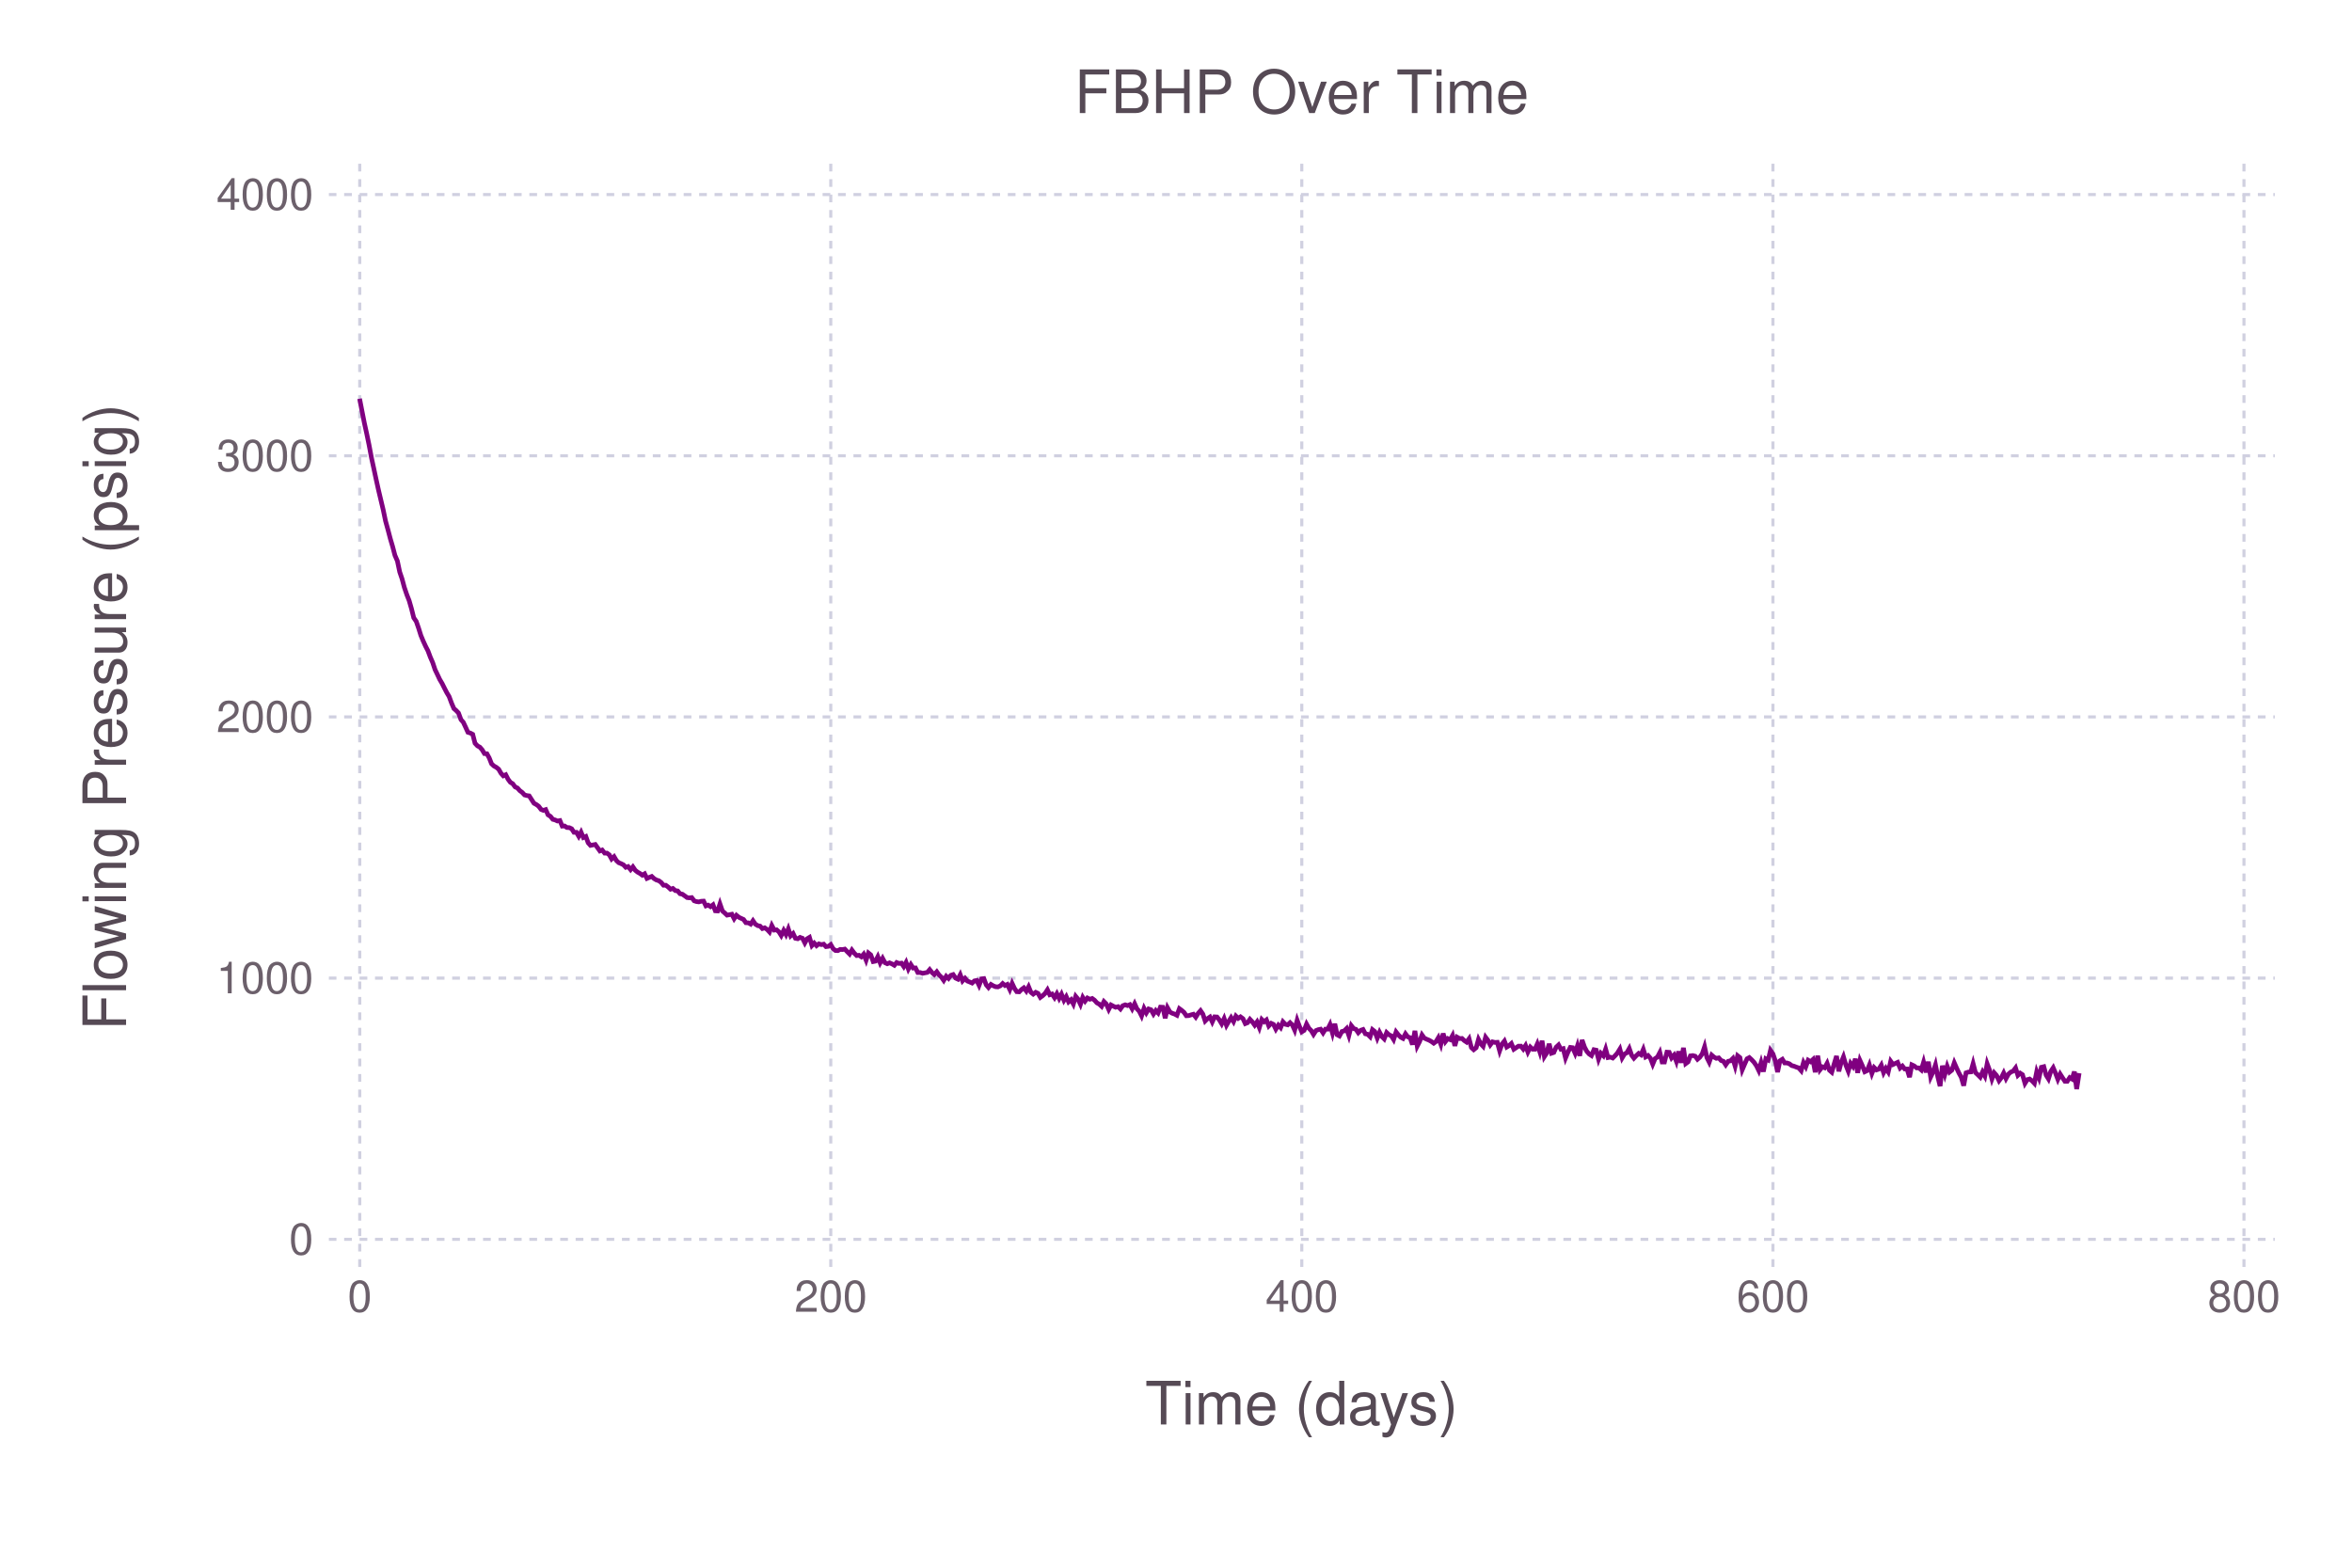
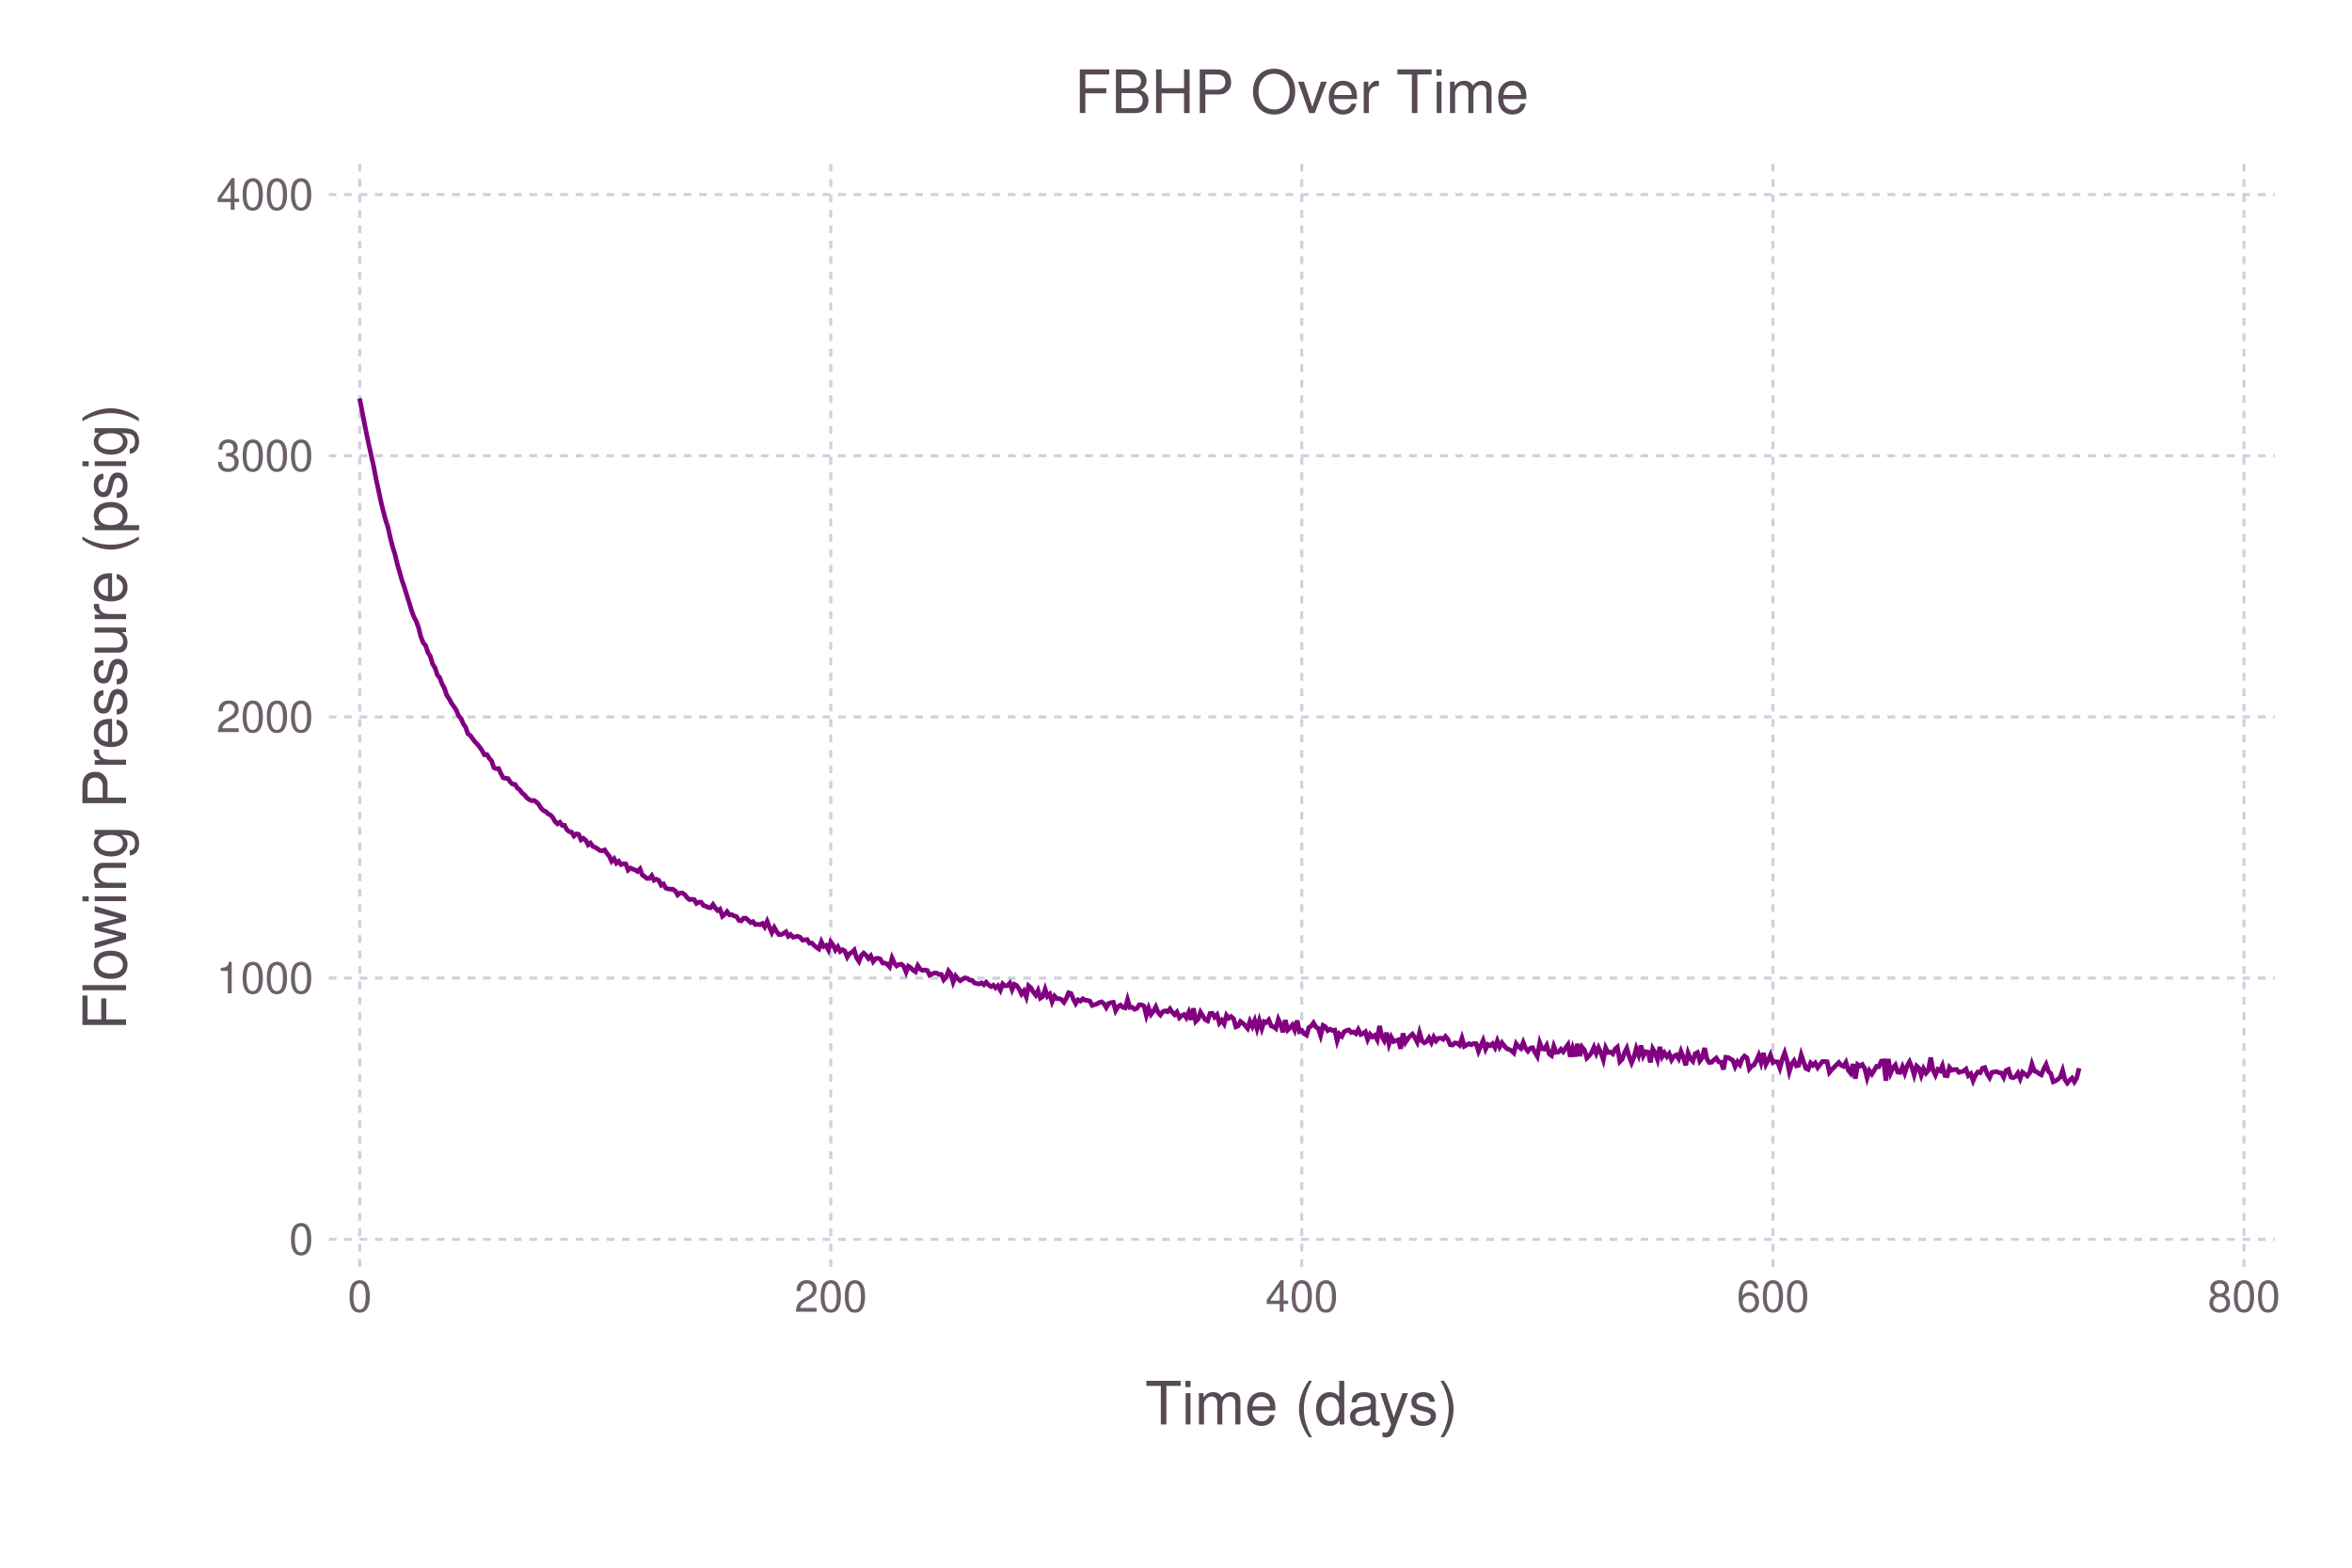
<svg xmlns="http://www.w3.org/2000/svg" version="1.2" width="152.4mm" height="101.6mm" viewBox="0 0 152.4 101.6" stroke="none" fill="#000000" stroke-width="0.3" font-size="3.88">
  <defs>
    <marker id="arrow" markerWidth="15" markerHeight="7" refX="5" refY="3.5" orient="auto" markerUnits="strokeWidth">
      <path d="M0,0 L15,3.5 L0,7 z" stroke="context-stroke" fill="context-stroke" />
    </marker>
  </defs>
-   <g class="plotroot xscalable yscalable" id="img-0f502152-1">
-     <g font-size="3.88" font-family="'PT Sans','Helvetica Neue','Helvetica',sans-serif" fill="#564A55" stroke="#000000" stroke-opacity="0.000" id="img-0f502152-2">
+   <g class="plotroot xscalable yscalable" id="img-2b57b8c0-1">
+     <g font-size="3.88" font-family="'PT Sans','Helvetica Neue','Helvetica',sans-serif" fill="#564A55" stroke="#000000" stroke-opacity="0.000" id="img-2b57b8c0-2">
      <g transform="translate(84.35,89.99)">
        <g class="primitive">
          <text text-anchor="middle" dy="0.6em">Time (days)</text>
        </g>
      </g>
    </g>
-     <g class="guide xlabels" font-size="2.82" font-family="'PT Sans Caption','Helvetica Neue','Helvetica',sans-serif" fill="#6C606B" id="img-0f502152-3">
+     <g class="guide xlabels" font-size="2.82" font-family="'PT Sans Caption','Helvetica Neue','Helvetica',sans-serif" fill="#6C606B" id="img-2b57b8c0-3">
      <g transform="translate(23.31,83.32)">
        <g class="primitive">
          <text text-anchor="middle" dy="0.6em">0</text>
        </g>
      </g>
      <g transform="translate(53.83,83.32)">
        <g class="primitive">
          <text text-anchor="middle" dy="0.6em">200</text>
        </g>
      </g>
      <g transform="translate(84.35,83.32)">
        <g class="primitive">
          <text text-anchor="middle" dy="0.6em">400</text>
        </g>
      </g>
      <g transform="translate(114.88,83.32)">
        <g class="primitive">
          <text text-anchor="middle" dy="0.6em">600</text>
        </g>
      </g>
      <g transform="translate(145.4,83.32)">
        <g class="primitive">
          <text text-anchor="middle" dy="0.6em">800</text>
        </g>
      </g>
    </g>
-     <g clip-path="url(#img-0f502152-4)">
-       <g id="img-0f502152-5">
-         <g pointer-events="visible" stroke-width="0.3" fill="#000000" fill-opacity="0.000" stroke="#000000" stroke-opacity="0.000" class="guide background" id="img-0f502152-6">
-           <g transform="translate(84.35,46.46)" id="img-0f502152-7">
+     <g clip-path="url(#img-2b57b8c0-4)">
+       <g id="img-2b57b8c0-5">
+         <g pointer-events="visible" stroke-width="0.3" fill="#000000" fill-opacity="0.000" stroke="#000000" stroke-opacity="0.000" class="guide background" id="img-2b57b8c0-6">
+           <g transform="translate(84.35,46.46)" id="img-2b57b8c0-7">
            <path d="M-63.05,-35.85 L 63.05 -35.85 63.05 35.85 -63.05 35.85 z" class="primitive" />
          </g>
        </g>
-         <g class="guide ygridlines xfixed" stroke-dasharray="0.5,0.5" stroke-width="0.2" stroke="#D0D0E0" id="img-0f502152-8">
-           <g transform="translate(84.35,80.32)" id="img-0f502152-9">
+         <g class="guide ygridlines xfixed" stroke-dasharray="0.5,0.5" stroke-width="0.2" stroke="#D0D0E0" id="img-2b57b8c0-8">
+           <g transform="translate(84.35,80.32)" id="img-2b57b8c0-9">
            <path fill="none" d="M-63.05,0 L 63.05 0" class="primitive" />
          </g>
-           <g transform="translate(84.35,63.39)" id="img-0f502152-10">
+           <g transform="translate(84.35,63.39)" id="img-2b57b8c0-10">
            <path fill="none" d="M-63.05,0 L 63.05 0" class="primitive" />
          </g>
-           <g transform="translate(84.35,46.46)" id="img-0f502152-11">
+           <g transform="translate(84.35,46.46)" id="img-2b57b8c0-11">
            <path fill="none" d="M-63.05,0 L 63.05 0" class="primitive" />
          </g>
-           <g transform="translate(84.35,29.54)" id="img-0f502152-12">
+           <g transform="translate(84.35,29.54)" id="img-2b57b8c0-12">
            <path fill="none" d="M-63.05,0 L 63.05 0" class="primitive" />
          </g>
-           <g transform="translate(84.35,12.61)" id="img-0f502152-13">
+           <g transform="translate(84.35,12.61)" id="img-2b57b8c0-13">
            <path fill="none" d="M-63.05,0 L 63.05 0" class="primitive" />
          </g>
        </g>
-         <g class="guide xgridlines yfixed" stroke-dasharray="0.5,0.5" stroke-width="0.2" stroke="#D0D0E0" id="img-0f502152-14">
-           <g transform="translate(23.31,46.46)" id="img-0f502152-15">
+         <g class="guide xgridlines yfixed" stroke-dasharray="0.5,0.5" stroke-width="0.2" stroke="#D0D0E0" id="img-2b57b8c0-14">
+           <g transform="translate(23.31,46.46)" id="img-2b57b8c0-15">
            <path fill="none" d="M0,-35.85 L 0 35.85" class="primitive" />
          </g>
-           <g transform="translate(53.83,46.46)" id="img-0f502152-16">
+           <g transform="translate(53.83,46.46)" id="img-2b57b8c0-16">
            <path fill="none" d="M0,-35.85 L 0 35.85" class="primitive" />
          </g>
-           <g transform="translate(84.35,46.46)" id="img-0f502152-17">
+           <g transform="translate(84.35,46.46)" id="img-2b57b8c0-17">
            <path fill="none" d="M0,-35.85 L 0 35.85" class="primitive" />
          </g>
-           <g transform="translate(114.88,46.46)" id="img-0f502152-18">
+           <g transform="translate(114.88,46.46)" id="img-2b57b8c0-18">
            <path fill="none" d="M0,-35.85 L 0 35.85" class="primitive" />
          </g>
-           <g transform="translate(145.4,46.46)" id="img-0f502152-19">
+           <g transform="translate(145.4,46.46)" id="img-2b57b8c0-19">
            <path fill="none" d="M0,-35.85 L 0 35.85" class="primitive" />
          </g>
        </g>
-         <g class="plotpanel" id="img-0f502152-20">
-           <g stroke-width="0.3" fill="#000000" fill-opacity="0.000" class="geometry" id="img-0f502152-21">
-             <g class="color_RGB{N0f8}(0.502,0.0,0.502)" stroke-dasharray="none" stroke="#800080" id="img-0f502152-22">
-               <g transform="translate(79.01,62.86)" id="img-0f502152-23">
-                 <path fill="none" d="M-55.71,-37.02 L -55.55 -36.2 -55.4 -35.44 -55.25 -34.76 -55.1 -34.04 -54.94 -33.19 -54.79 -32.5 -54.64 -31.8 -54.48 -31.08 -54.33 -30.45 -54.18 -29.82 -54.03 -29.1 -53.87 -28.52 -53.72 -27.95 -53.57 -27.44 -53.42 -26.87 -53.26 -26.5 -53.11 -25.79 -52.96 -25.35 -52.81 -24.79 -52.65 -24.32 -52.5 -23.94 -52.35 -23.42 -52.2 -22.82 -52.04 -22.59 -51.89 -22.16 -51.74 -21.68 -51.59 -21.32 -51.43 -20.97 -51.28 -20.68 -51.13 -20.28 -50.97 -19.91 -50.82 -19.46 -50.67 -19.15 -50.52 -18.83 -50.36 -18.56 -50.21 -18.26 -50.06 -17.97 -49.91 -17.72 -49.75 -17.29 -49.6 -16.94 -49.45 -16.81 -49.3 -16.65 -49.14 -16.22 -48.99 -16.05 -48.84 -15.73 -48.69 -15.4 -48.53 -15.35 -48.38 -15.27 -48.23 -14.69 -48.07 -14.52 -47.92 -14.44 -47.77 -14.27 -47.62 -14.02 -47.46 -14.01 -47.31 -13.74 -47.16 -13.36 -47.01 -13.22 -46.85 -13.13 -46.7 -13.01 -46.55 -12.75 -46.4 -12.58 -46.24 -12.65 -46.09 -12.36 -45.94 -12.16 -45.79 -12.07 -45.63 -11.86 -45.48 -11.79 -45.33 -11.62 -45.18 -11.51 -45.02 -11.34 -44.87 -11.3 -44.72 -11.28 -44.56 -11.03 -44.41 -10.8 -44.26 -10.72 -44.11 -10.61 -43.95 -10.4 -43.8 -10.34 -43.65 -10.39 -43.5 -10.05 -43.34 -9.95 -43.19 -9.76 -43.04 -9.72 -42.89 -9.65 -42.73 -9.68 -42.58 -9.32 -42.43 -9.33 -42.28 -9.23 -42.12 -9.22 -41.97 -9.15 -41.82 -8.92 -41.66 -8.92 -41.51 -8.66 -41.36 -8.93 -41.21 -8.58 -41.05 -8.65 -40.9 -8.24 -40.75 -8.07 -40.6 -8.1 -40.44 -8.13 -40.29 -7.92 -40.14 -7.71 -39.99 -7.77 -39.83 -7.57 -39.68 -7.57 -39.53 -7.46 -39.38 -7.19 -39.22 -7.34 -39.07 -7.09 -38.92 -6.95 -38.77 -6.89 -38.61 -6.81 -38.46 -6.65 -38.31 -6.7 -38.15 -6.5 -38 -6.68 -37.85 -6.46 -37.7 -6.34 -37.54 -6.25 -37.39 -6.14 -37.24 -6.23 -37.09 -5.93 -36.93 -6 -36.78 -6.06 -36.63 -5.92 -36.48 -5.83 -36.32 -5.78 -36.17 -5.67 -36.02 -5.49 -35.87 -5.49 -35.71 -5.37 -35.56 -5.23 -35.41 -5.28 -35.25 -5.14 -35.1 -5.12 -34.95 -4.94 -34.8 -4.91 -34.64 -4.8 -34.49 -4.69 -34.34 -4.67 -34.19 -4.69 -34.03 -4.48 -33.88 -4.43 -33.73 -4.41 -33.58 -4.45 -33.42 -4.46 -33.27 -4.15 -33.12 -4.2 -32.97 -4.1 -32.81 -4.22 -32.66 -3.83 -32.51 -3.82 -32.36 -4.28 -32.2 -3.82 -32.05 -3.69 -31.9 -3.55 -31.74 -3.58 -31.59 -3.61 -31.44 -3.32 -31.29 -3.54 -31.13 -3.41 -30.98 -3.34 -30.83 -3.27 -30.68 -3.06 -30.52 -3.05 -30.37 -2.97 -30.22 -3.19 -30.07 -2.97 -29.91 -2.87 -29.76 -2.84 -29.61 -2.68 -29.46 -2.73 -29.3 -2.62 -29.15 -2.46 -29 -2.88 -28.84 -2.58 -28.69 -2.6 -28.54 -2.47 -28.39 -2.23 -28.23 -2.56 -28.08 -2.29 -27.93 -2.66 -27.78 -2.21 -27.62 -2.36 -27.47 -2.05 -27.32 -2.02 -27.17 -2.11 -27.01 -2.05 -26.86 -1.75 -26.71 -2.02 -26.56 -2.11 -26.4 -1.58 -26.25 -1.74 -26.1 -1.57 -25.95 -1.69 -25.79 -1.64 -25.64 -1.67 -25.49 -1.51 -25.33 -1.53 -25.18 -1.64 -25.03 -1.38 -24.88 -1.26 -24.72 -1.25 -24.57 -1.33 -24.42 -1.32 -24.27 -1.35 -24.11 -1.18 -23.96 -1.03 -23.81 -1.29 -23.66 -1.09 -23.5 -0.93 -23.35 -0.95 -23.2 -0.85 -23.05 -1.02 -22.89 -0.63 -22.74 -1.1 -22.59 -0.98 -22.43 -0.54 -22.28 -0.57 -22.13 -0.86 -21.98 -0.46 -21.82 -0.75 -21.67 -0.47 -21.52 -0.4 -21.37 -0.46 -21.21 -0.39 -21.06 -0.3 -20.91 -0.48 -20.76 -0.42 -20.6 -0.44 -20.45 -0.22 -20.3 -0.49 -20.15 -0.06 -19.99 -0.35 -19.84 -0.12 -19.69 -0.13 -19.54 0.17 -19.38 0.17 -19.23 0.22 -19.08 0.19 -18.92 0.16 -18.77 -0.02 -18.62 0.17 -18.47 0.3 -18.31 0.12 -18.16 0.33 -18.01 0.47 -17.86 0.68 -17.7 0.41 -17.55 0.55 -17.4 0.35 -17.25 0.3 -17.09 0.53 -16.94 0.6 -16.79 0.31 -16.64 0.71 -16.48 0.54 -16.33 0.72 -16.18 0.78 -16.02 0.85 -15.87 0.71 -15.72 0.68 -15.57 1 -15.41 0.58 -15.26 0.56 -15.11 0.96 -14.96 1.14 -14.8 0.94 -14.65 1.03 -14.5 1.09 -14.35 1.1 -14.19 1.03 -14.04 0.88 -13.89 1.01 -13.74 0.94 -13.58 1.27 -13.43 0.87 -13.28 1.19 -13.13 1.41 -12.97 1.42 -12.82 1.27 -12.67 1.16 -12.51 1.37 -12.36 1.09 -12.21 1.45 -12.06 1.57 -11.9 1.45 -11.75 1.52 -11.6 1.78 -11.45 1.67 -11.29 1.52 -11.14 1.29 -10.99 1.61 -10.84 1.56 -10.68 1.8 -10.53 1.54 -10.38 1.85 -10.23 1.57 -10.07 1.97 -9.92 1.73 -9.77 2.07 -9.61 1.93 -9.46 2.21 -9.31 1.71 -9.16 1.89 -9 2.23 -8.85 1.78 -8.7 2.02 -8.55 1.82 -8.39 1.9 -8.24 1.85 -8.09 1.96 -7.94 2.13 -7.78 2.22 -7.63 2.36 -7.48 2.05 -7.33 2.2 -7.17 2.56 -7.02 2.27 -6.87 2.35 -6.72 2.42 -6.56 2.38 -6.41 2.53 -6.26 2.32 -6.1 2.26 -5.95 2.31 -5.8 2.25 -5.65 2.52 -5.49 2.19 -5.34 2.52 -5.19 2.68 -5.04 2.98 -4.88 2.49 -4.73 2.78 -4.58 2.53 -4.43 2.58 -4.27 2.86 -4.12 2.63 -3.97 2.79 -3.82 2.41 -3.66 2.42 -3.51 3.13 -3.36 2.45 -3.2 2.73 -3.05 2.81 -2.9 2.86 -2.75 2.94 -2.59 2.51 -2.44 2.62 -2.29 2.75 -2.14 2.97 -1.98 2.96 -1.83 2.91 -1.68 2.87 -1.53 3.06 -1.37 2.81 -1.22 2.64 -1.07 2.86 -0.92 3.31 -0.76 3.15 -0.61 3.05 -0.46 3.37 -0.31 3.04 -0.15 3.05 0 3.24 0.15 3.49 0.31 3.15 0.46 3.59 0.61 3.33 0.76 3.09 0.92 3.35 1.07 2.99 1.22 3.14 1.37 3.04 1.53 3.16 1.68 3.48 1.83 3.42 1.98 3.2 2.14 3.37 2.29 3.58 2.44 3.37 2.59 3.74 2.75 3.21 2.9 3.36 3.05 3.24 3.2 3.63 3.36 3.46 3.51 3.53 3.66 3.84 3.82 3.58 3.97 3.74 4.12 3.36 4.27 3.52 4.43 3.56 4.58 3.42 4.73 3.57 4.88 3.9 5.04 3.26 5.19 3.66 5.34 4.01 5.49 3.92 5.65 3.51 5.8 3.78 5.95 3.93 6.1 4.18 6.26 3.93 6.41 3.87 6.56 3.84 6.72 4.08 6.87 3.84 7.02 3.84 7.17 3.54 7.33 4.1 7.48 3.49 7.63 4.2 7.78 4.28 7.94 3.99 8.09 3.95 8.24 3.8 8.39 4.25 8.55 3.61 8.7 3.8 8.85 3.85 9 4.07 9.16 3.91 9.31 3.86 9.46 4.14 9.61 4.17 9.77 4.33 9.92 3.87 10.07 3.99 10.23 4.42 10.38 4.04 10.53 4.32 10.68 4.47 10.84 4.06 10.99 4.2 11.14 4.27 11.29 4.51 11.45 4.02 11.6 4.21 11.75 4.36 11.9 4.44 12.06 4.14 12.21 4.34 12.36 4.39 12.51 4.84 12.67 3.95 12.82 4.94 12.97 4.65 13.13 4.21 13.28 4.42 13.43 4.49 13.58 4.55 13.74 4.64 13.89 4.75 14.04 4.64 14.19 4.39 14.35 4.82 14.5 4.12 14.65 4.64 14.8 4.45 14.96 4.52 15.11 4.25 15.26 4.92 15.41 4.36 15.57 4.45 15.72 4.44 15.87 4.58 16.02 4.68 16.18 4.46 16.33 5.03 16.48 5.17 16.64 5.04 16.79 4.5 16.94 4.79 17.09 4.95 17.25 4.36 17.4 4.56 17.55 4.86 17.7 4.66 17.86 4.7 18.01 4.69 18.16 5.24 18.31 4.81 18.47 4.61 18.62 5 18.77 4.91 18.92 4.77 19.08 5.14 19.23 5.04 19.38 4.94 19.54 4.94 19.69 5.13 19.84 4.9 19.99 5.32 20.15 5 20.3 5.14 20.45 5.14 20.6 4.8 20.76 5.3 20.91 4.59 21.06 5.62 21.21 5.39 21.37 4.79 21.52 5.4 21.67 5.35 21.82 5.01 21.98 4.86 22.13 5.14 22.28 5.1 22.43 5.71 22.59 5.32 22.74 5.02 22.89 5.04 23.05 5.4 23.2 4.93 23.35 5.57 23.5 4.54 23.66 5 23.81 5.28 23.96 5.45 24.11 5.55 24.27 5.17 24.42 5.2 24.57 5.79 24.72 5.4 24.88 5.56 25.03 5.13 25.18 5.68 25.33 5.65 25.49 5.71 25.64 5.56 25.79 5.39 25.95 5.13 26.1 5.7 26.25 5.45 26.4 5.37 26.56 5.09 26.71 5.52 26.86 5.72 27.01 5.56 27.17 5.41 27.32 5.5 27.47 5.15 27.62 5.64 27.78 5.55 27.93 5.72 28.08 6.11 28.23 5.75 28.39 5.64 28.54 5.35 28.69 5.97 28.84 5.97 29 5.33 29.15 5.34 29.3 5.7 29.46 5.52 29.61 5.92 29.76 5.28 29.91 6.02 30.07 5.05 30.22 6.07 30.37 5.96 30.52 5.57 30.68 5.55 30.83 5.59 30.98 5.79 31.13 5.66 31.29 5.43 31.44 4.98 31.59 5.68 31.74 5.98 31.9 5.52 32.05 5.65 32.2 5.73 32.36 5.7 32.51 5.87 32.66 5.92 32.81 6.15 32.97 5.92 33.12 5.89 33.27 5.74 33.42 6.24 33.58 5.56 33.73 5.68 33.88 6.47 34.03 6.12 34.19 5.76 34.34 5.68 34.49 5.82 34.64 5.98 34.8 6.21 34.95 6.52 35.1 6.01 35.25 6.59 35.41 5.76 35.56 5.84 35.71 5.21 35.87 5.44 36.02 5.88 36.17 6.62 36.32 5.89 36.48 5.79 36.63 6.03 36.78 6.03 36.93 6.08 37.09 6.2 37.24 6.24 37.39 6.3 37.54 6.35 37.7 6.53 37.85 6 38 6.27 38.15 5.85 38.31 5.95 38.46 5.81 38.61 6.63 38.77 5.56 38.92 6.47 39.07 6.28 39.22 6.34 39.38 6.05 39.53 6.5 39.68 6.63 39.83 6.11 39.99 5.58 40.14 6.57 40.29 5.99 40.44 5.63 40.6 6.18 40.75 6.56 40.9 6.05 41.05 6.25 41.21 5.76 41.36 6.67 41.51 5.87 41.66 6.2 41.82 6.6 41.97 6.53 42.12 6.16 42.28 6.71 42.43 6.33 42.58 6.48 42.73 6.43 42.89 6.17 43.04 6.66 43.19 6.38 43.34 6.61 43.5 5.92 43.65 6.13 43.8 6.06 43.95 5.99 44.11 6.36 44.26 6.23 44.41 6.42 44.56 6.42 44.72 6.95 44.87 6.15 45.02 6.22 45.18 6.35 45.33 6.35 45.48 6.48 45.63 5.98 45.79 6.64 45.94 5.95 46.09 6.94 46.24 6.62 46.4 6.15 46.55 6.92 46.7 7.53 46.85 6.21 47.01 6.77 47.16 6.24 47.31 6.62 47.46 6.5 47.62 6.02 47.77 6.36 47.92 6.68 48.07 6.95 48.23 7.5 48.38 6.67 48.53 6.62 48.69 6.61 48.84 6.07 48.99 6.65 49.14 6.79 49.3 6.95 49.45 6.61 49.6 6.88 49.75 6.08 49.91 6.51 50.06 7.07 50.21 6.67 50.36 6.84 50.52 7.18 50.67 6.98 50.82 6.68 50.97 7.04 51.13 6.75 51.28 6.62 51.43 6.56 51.59 6.35 51.74 6.83 51.89 6.69 52.04 6.79 52.2 7.35 52.35 7.11 52.5 7.07 52.65 7.18 52.81 7.35 52.96 6.6 53.11 6.99 53.26 6.31 53.42 6.27 53.57 6.82 53.72 7.06 53.87 6.58 54.03 6.34 54.18 6.69 54.33 7.09 54.48 6.75 54.64 7 54.79 7.22 54.94 7.22 55.1 6.98 55.25 7.07 55.4 6.59 55.55 7.72 55.71 6.69" class="primitive" />
+         <g class="plotpanel" id="img-2b57b8c0-20">
+           <g stroke-width="0.3" fill="#000000" fill-opacity="0.000" class="geometry" id="img-2b57b8c0-21">
+             <g class="color_RGB{N0f8}(0.502,0.0,0.502)" stroke-dasharray="none" stroke="#800080" id="img-2b57b8c0-22">
+               <g transform="translate(79.01,62.88)" id="img-2b57b8c0-23">
+                 <path fill="none" d="M-55.71,-37.06 L -55.55 -36.24 -55.4 -35.46 -55.25 -34.72 -55.1 -34.01 -54.94 -33.29 -54.79 -32.62 -54.64 -31.82 -54.48 -31.1 -54.33 -30.38 -54.18 -29.77 -54.03 -29.2 -53.87 -28.7 -53.72 -28.03 -53.57 -27.44 -53.42 -26.96 -53.26 -26.3 -53.11 -25.79 -52.96 -25.25 -52.81 -24.83 -52.65 -24.3 -52.5 -23.83 -52.35 -23.34 -52.2 -22.92 -52.04 -22.62 -51.89 -22.21 -51.74 -21.61 -51.59 -21.23 -51.43 -21.04 -51.28 -20.59 -51.13 -20.35 -50.97 -19.83 -50.82 -19.6 -50.67 -19.13 -50.52 -18.97 -50.36 -18.54 -50.21 -18.27 -50.06 -17.82 -49.91 -17.6 -49.75 -17.3 -49.6 -17.09 -49.45 -16.87 -49.3 -16.5 -49.14 -16.32 -48.99 -15.97 -48.84 -15.75 -48.69 -15.32 -48.53 -15.21 -48.38 -15 -48.23 -14.8 -48.07 -14.64 -47.92 -14.45 -47.77 -14.23 -47.62 -13.96 -47.46 -13.98 -47.31 -13.74 -47.16 -13.57 -47.01 -13.13 -46.85 -13.06 -46.7 -13.07 -46.55 -12.74 -46.4 -12.47 -46.24 -12.44 -46.09 -12.42 -45.94 -12.19 -45.79 -12.06 -45.63 -12.04 -45.48 -11.8 -45.33 -11.69 -45.18 -11.49 -45.02 -11.36 -44.87 -11.17 -44.72 -11.06 -44.56 -10.99 -44.41 -11 -44.26 -10.91 -44.11 -10.76 -43.95 -10.5 -43.8 -10.35 -43.65 -10.29 -43.5 -10.14 -43.34 -10.06 -43.19 -9.9 -43.04 -9.63 -42.89 -9.49 -42.73 -9.59 -42.58 -9.39 -42.43 -9.39 -42.28 -9.11 -42.12 -8.98 -41.97 -8.95 -41.82 -8.7 -41.66 -8.84 -41.51 -8.8 -41.36 -8.45 -41.21 -8.55 -41.05 -8.42 -40.9 -8.13 -40.75 -8.24 -40.6 -8.03 -40.44 -7.96 -40.29 -7.87 -40.14 -7.76 -39.99 -7.74 -39.83 -7.8 -39.68 -7.57 -39.53 -7.39 -39.38 -7.06 -39.22 -7.23 -39.07 -6.94 -38.92 -7.06 -38.77 -6.85 -38.61 -6.9 -38.46 -6.89 -38.31 -6.49 -38.15 -6.62 -38 -6.55 -37.85 -6.5 -37.7 -6.4 -37.54 -6.57 -37.39 -6.17 -37.24 -6.07 -37.09 -5.95 -36.93 -5.95 -36.78 -6.13 -36.63 -5.83 -36.48 -5.9 -36.32 -5.82 -36.17 -5.51 -36.02 -5.59 -35.87 -5.32 -35.71 -5.27 -35.56 -5.25 -35.41 -5.25 -35.25 -5.14 -35.1 -4.88 -34.95 -5 -34.8 -5.01 -34.64 -4.9 -34.49 -4.71 -34.34 -4.58 -34.19 -4.6 -34.03 -4.58 -33.88 -4.33 -33.73 -4.41 -33.58 -4.41 -33.42 -4.19 -33.27 -4.15 -33.12 -4.07 -32.97 -4.05 -32.81 -4.26 -32.66 -4.03 -32.51 -3.87 -32.36 -3.96 -32.2 -3.5 -32.05 -3.62 -31.9 -3.8 -31.74 -3.59 -31.59 -3.6 -31.44 -3.52 -31.29 -3.48 -31.13 -3.23 -30.98 -3.2 -30.83 -3.37 -30.68 -3.37 -30.52 -3.23 -30.37 -3.09 -30.22 -3.15 -30.07 -2.96 -29.91 -2.98 -29.76 -2.95 -29.61 -3.03 -29.46 -2.81 -29.3 -3.17 -29.15 -2.79 -29 -2.44 -28.84 -2.77 -28.69 -2.51 -28.54 -2.31 -28.39 -2.31 -28.23 -2.39 -28.08 -2.49 -27.93 -2.2 -27.78 -2.31 -27.62 -2.14 -27.47 -2.17 -27.32 -2.2 -27.17 -2.14 -27.01 -1.95 -26.86 -1.97 -26.71 -1.99 -26.56 -1.75 -26.4 -1.76 -26.25 -1.6 -26.1 -1.48 -25.95 -1.38 -25.79 -1.85 -25.64 -1.54 -25.49 -1.61 -25.33 -1.31 -25.18 -1.83 -25.03 -1.64 -24.88 -1.31 -24.72 -1.52 -24.57 -1.22 -24.42 -1.33 -24.27 -1.25 -24.11 -0.85 -23.96 -1.08 -23.81 -1.16 -23.66 -1.31 -23.5 -0.79 -23.35 -0.57 -23.2 -0.96 -23.05 -1.11 -22.89 -0.97 -22.74 -0.76 -22.59 -0.93 -22.43 -0.56 -22.28 -0.75 -22.13 -0.78 -21.98 -0.73 -21.82 -0.47 -21.67 -0.46 -21.52 -0.39 -21.37 -0.22 -21.21 -0.8 -21.06 -0.47 -20.91 -0.28 -20.76 -0.37 -20.6 -0.39 -20.45 -0.25 -20.3 0.12 -20.15 -0.26 -19.99 -0.15 -19.84 -0 -19.69 0.1 -19.54 -0.3 -19.38 -0.07 -19.23 0.01 -19.08 -0.02 -18.92 0.02 -18.77 0.32 -18.62 0.24 -18.47 0.18 -18.31 0.19 -18.16 0.27 -18.01 0.27 -17.86 0.62 -17.7 0.45 -17.55 0.05 -17.4 0.24 -17.25 0.77 -17.09 0.37 -16.94 0.55 -16.79 0.68 -16.64 0.58 -16.48 0.49 -16.33 0.53 -16.18 0.64 -16.02 0.65 -15.87 0.82 -15.72 0.86 -15.57 0.89 -15.41 0.82 -15.26 0.94 -15.11 0.78 -14.96 0.95 -14.8 1.06 -14.65 0.97 -14.5 1.14 -14.35 1 -14.19 1.29 -14.04 0.88 -13.89 1.01 -13.74 1 -13.58 0.83 -13.43 1.26 -13.28 0.91 -13.13 0.99 -12.97 1.23 -12.82 1.54 -12.67 1.34 -12.51 1.73 -12.36 1.01 -12.21 1.14 -12.06 1.41 -11.9 1.61 -11.75 1.31 -11.6 1.81 -11.45 1.71 -11.29 1.23 -11.14 1.69 -10.99 1.55 -10.84 2.05 -10.68 1.68 -10.53 1.84 -10.38 1.84 -10.23 1.9 -10.07 2.08 -9.92 1.83 -9.77 1.46 -9.61 1.51 -9.46 1.88 -9.31 2.16 -9.16 1.92 -9 2 -8.85 1.85 -8.7 1.94 -8.55 1.95 -8.39 2 -8.24 2.28 -8.09 2.23 -7.94 2.19 -7.78 2.09 -7.63 2.05 -7.48 2.17 -7.33 2.42 -7.17 2.15 -7.02 2.1 -6.87 2.08 -6.72 2.62 -6.56 2.36 -6.41 2.26 -6.26 2.4 -6.1 2.44 -5.95 1.9 -5.8 2.41 -5.65 2.4 -5.49 2.53 -5.34 2.47 -5.19 2.24 -5.04 2.24 -4.88 2.33 -4.73 2.93 -4.58 2.46 -4.43 2.86 -4.27 2.65 -4.12 2.37 -3.97 2.73 -3.82 2.9 -3.66 2.68 -3.51 2.63 -3.36 2.69 -3.2 2.5 -3.05 2.73 -2.9 2.88 -2.75 2.71 -2.59 3.08 -2.44 2.94 -2.29 2.87 -2.14 3.08 -1.98 2.72 -1.83 3.21 -1.68 2.47 -1.53 3.32 -1.37 3.16 -1.22 2.72 -1.07 2.96 -0.92 3.2 -0.76 3.28 -0.61 2.81 -0.46 2.79 -0.31 3.04 -0.15 2.88 0 3.42 0.15 3.24 0.31 3.48 0.46 2.92 0.61 3.11 0.76 3 0.92 3.14 1.07 3.67 1.22 3.61 1.37 3.32 1.53 3.44 1.68 3.59 1.83 3.77 1.98 3.31 2.14 3.64 2.29 3.26 2.44 3.79 2.59 3.26 2.75 3.79 2.9 3.33 3.05 3.39 3.2 3.22 3.36 3.61 3.51 3.66 3.66 3.78 3.82 3.18 3.97 3.5 4.12 4.02 4.27 3.23 4.43 3.87 4.58 3.73 4.73 3.55 4.88 3.88 5.04 3.26 5.19 3.97 5.34 3.9 5.49 4.11 5.65 4.21 5.8 3.71 5.95 3.62 6.1 3.41 6.26 3.68 6.41 3.77 6.56 4.23 6.72 3.58 6.87 3.67 7.02 3.91 7.17 3.82 7.33 3.91 7.48 3.88 7.63 4.58 7.78 4.13 7.94 4.28 8.09 3.98 8.24 3.91 8.39 3.87 8.55 4.04 8.7 4 8.85 4.11 9 3.84 9.16 4.16 9.31 4.1 9.46 3.99 9.61 4.49 9.77 4.15 9.92 4.32 10.07 4.22 10.23 4.51 10.38 3.61 10.53 4.3 10.68 4.56 10.84 4.05 10.99 4.79 11.14 4.34 11.29 4.62 11.45 4.56 11.6 4.51 11.75 5.09 11.9 4.09 12.06 4.67 12.21 4.44 12.36 4.27 12.51 4.14 12.67 4.37 12.82 4.66 12.97 4.05 13.13 4.58 13.28 4.7 13.43 4.62 13.58 4.39 13.74 4.69 13.89 4.33 14.04 4.58 14.19 4.41 14.35 4.4 14.5 4.48 14.65 4.29 14.8 4.46 14.96 4.83 15.11 4.85 15.26 4.71 15.41 4.73 15.57 4.86 15.72 4.4 15.87 4.93 16.02 4.84 16.18 4.76 16.33 4.83 16.48 4.75 16.64 4.76 16.79 5.25 16.94 4.89 17.09 4.55 17.25 5.11 17.4 4.81 17.55 4.89 17.7 4.76 17.86 5.02 18.01 4.58 18.16 4.97 18.31 4.7 18.47 4.91 18.62 5.08 18.77 5.13 18.92 5.21 19.08 5.36 19.23 4.76 19.38 4.95 19.54 5.07 19.69 4.68 19.84 5.06 19.99 5.25 20.15 5.05 20.3 5.02 20.45 5.32 20.6 5.58 20.76 4.7 20.91 5.09 21.06 5.11 21.21 4.86 21.37 5.42 21.52 5.53 21.67 4.93 21.82 5.32 21.98 5.3 22.13 5.12 22.28 5.28 22.43 5.04 22.59 4.82 22.74 5.61 22.89 5.06 23.05 5.59 23.2 4.77 23.35 5.56 23.5 4.98 23.66 5.18 23.81 5.69 23.96 5.54 24.11 5.35 24.27 4.99 24.42 5.39 24.57 5.02 24.72 5.34 24.88 5.81 25.03 5.03 25.18 5.33 25.33 5.3 25.49 5.42 25.64 5.11 25.79 4.98 25.95 5.92 26.1 5.77 26.25 5.35 26.4 5.05 26.56 5.61 26.71 6 26.86 5.64 27.01 5.07 27.17 5.5 27.32 4.88 27.47 5.55 27.62 5.28 27.78 5.31 27.93 5.97 28.08 5.09 28.23 5.35 28.39 5.79 28.54 4.97 28.69 5.6 28.84 5.35 29 5.6 29.15 5.41 29.3 5.81 29.46 5.57 29.61 5.49 29.76 5.73 29.91 5.26 30.07 5.66 30.22 6.16 30.37 5.36 30.52 5.73 30.68 5.9 30.83 5.41 30.98 5.33 31.13 5.88 31.29 5.66 31.44 5.04 31.59 5.75 31.74 5.98 31.9 5.96 32.05 5.81 32.2 5.69 32.36 5.94 32.51 5.96 32.66 6.43 32.81 5.64 32.97 5.66 33.12 5.75 33.27 5.84 33.42 6.25 33.58 5.93 33.73 6.12 33.88 5.73 34.03 5.56 34.19 5.68 34.34 6.39 34.49 6.21 34.64 6.14 34.8 5.85 34.95 5.51 35.1 5.99 35.25 5.36 35.41 6.11 35.56 5.83 35.71 5.49 35.87 5.98 36.02 5.92 36.17 5.94 36.32 6.34 36.48 5.75 36.63 5.35 36.78 5.84 36.93 6.57 37.09 6.06 37.24 5.86 37.39 6.2 37.54 6.16 37.7 5.48 37.85 5.92 38 6.36 38.15 6.43 38.31 6.01 38.46 6.16 38.61 6.01 38.77 6.31 38.92 6.11 39.07 5.92 39.22 5.91 39.38 5.93 39.53 6.62 39.68 6.44 39.83 6.29 39.99 6.13 40.14 5.98 40.29 6.16 40.44 6.23 40.6 5.97 40.75 6.48 40.9 6.67 41.05 6.08 41.21 7.03 41.36 6.11 41.51 6.21 41.66 6.11 41.82 6.38 41.97 6.98 42.12 6.51 42.28 6.73 42.43 6.49 42.58 6.23 42.73 6.25 42.89 5.89 43.04 5.87 43.19 7.16 43.34 5.75 43.5 6.65 43.65 6.31 43.8 6.14 43.95 6.6 44.11 6.62 44.26 6.26 44.41 6.67 44.56 6.21 44.72 5.93 44.87 6.28 45.02 6.79 45.18 6.21 45.33 6.35 45.48 6.82 45.63 6.38 45.79 6.67 45.94 6.49 46.09 5.66 46.24 6.47 46.4 6.8 46.55 6.43 46.7 6.52 46.85 6.18 47.01 6.82 47.16 6.84 47.31 6.3 47.46 6.48 47.62 6.44 47.77 6.43 47.92 6.62 48.07 6.58 48.23 6.53 48.38 6.41 48.53 6.83 48.69 6.71 48.84 7.16 48.99 6.81 49.14 6.6 49.3 6.64 49.45 6.35 49.6 6.31 49.75 6.71 49.91 6.96 50.06 6.62 50.21 6.59 50.36 6.57 50.52 6.64 50.67 6.66 50.82 6.94 50.97 6.5 51.13 6.43 51.28 6.92 51.43 6.97 51.59 6.89 51.74 6.67 51.89 7.03 52.04 6.61 52.2 6.73 52.35 6.85 52.5 6.66 52.65 6.08 52.81 6.53 52.96 6.58 53.11 6.7 53.26 6.78 53.42 6.38 53.57 6.1 53.72 6.56 53.87 6.69 54.03 7.23 54.18 7.17 54.33 7.07 54.48 6.94 54.64 6.49 54.79 7.09 54.94 7.31 55.1 7.12 55.25 6.99 55.4 7.24 55.55 6.99 55.71 6.35" class="primitive" />
              </g>
            </g>
          </g>
        </g>
      </g>
    </g>
-     <g class="guide ylabels" font-size="2.82" font-family="'PT Sans Caption','Helvetica Neue','Helvetica',sans-serif" fill="#6C606B" id="img-0f502152-24">
-       <g transform="translate(20.3,80.32)" id="img-0f502152-25">
+     <g class="guide ylabels" font-size="2.82" font-family="'PT Sans Caption','Helvetica Neue','Helvetica',sans-serif" fill="#6C606B" id="img-2b57b8c0-24">
+       <g transform="translate(20.3,80.32)" id="img-2b57b8c0-25">
        <g class="primitive">
          <text text-anchor="end" dy="0.35em">0</text>
        </g>
      </g>
-       <g transform="translate(20.3,63.39)" id="img-0f502152-26">
+       <g transform="translate(20.3,63.39)" id="img-2b57b8c0-26">
        <g class="primitive">
          <text text-anchor="end" dy="0.35em">1000</text>
        </g>
      </g>
-       <g transform="translate(20.3,46.46)" id="img-0f502152-27">
+       <g transform="translate(20.3,46.46)" id="img-2b57b8c0-27">
        <g class="primitive">
          <text text-anchor="end" dy="0.35em">2000</text>
        </g>
      </g>
-       <g transform="translate(20.3,29.54)" id="img-0f502152-28">
+       <g transform="translate(20.3,29.54)" id="img-2b57b8c0-28">
        <g class="primitive">
          <text text-anchor="end" dy="0.35em">3000</text>
        </g>
      </g>
-       <g transform="translate(20.3,12.61)" id="img-0f502152-29">
+       <g transform="translate(20.3,12.61)" id="img-2b57b8c0-29">
        <g class="primitive">
          <text text-anchor="end" dy="0.35em">4000</text>
        </g>
      </g>
    </g>
-     <g font-size="3.88" font-family="'PT Sans','Helvetica Neue','Helvetica',sans-serif" fill="#564A55" stroke="#000000" stroke-opacity="0.000" id="img-0f502152-30">
-       <g transform="translate(8.81,44.46)" id="img-0f502152-31">
+     <g font-size="3.88" font-family="'PT Sans','Helvetica Neue','Helvetica',sans-serif" fill="#564A55" stroke="#000000" stroke-opacity="0.000" id="img-2b57b8c0-30">
+       <g transform="translate(8.81,44.46)" id="img-2b57b8c0-31">
        <g class="primitive">
          <text text-anchor="middle" dy="0.35em" transform="rotate(-90,0, 2)">Flowing Pressure (psig)</text>
        </g>
      </g>
    </g>
-     <g font-size="3.88" font-family="'PT Sans','Helvetica Neue','Helvetica',sans-serif" fill="#564A55" stroke="#000000" stroke-opacity="0.000" id="img-0f502152-32">
-       <g transform="translate(84.35,5)" id="img-0f502152-33">
+     <g font-size="3.88" font-family="'PT Sans','Helvetica Neue','Helvetica',sans-serif" fill="#564A55" stroke="#000000" stroke-opacity="0.000" id="img-2b57b8c0-32">
+       <g transform="translate(84.35,5)" id="img-2b57b8c0-33">
        <g class="primitive">
          <text text-anchor="middle" dy="0.6em">FBHP Over Time</text>
        </g>
      </g>
    </g>
  </g>
  <defs>
-     <clipPath id="img-0f502152-4">
+     <clipPath id="img-2b57b8c0-4">
      <path d="M21.31,10.61 L 147.4 10.61 147.4 82.32 21.31 82.32" />
    </clipPath>
  </defs>
</svg>
